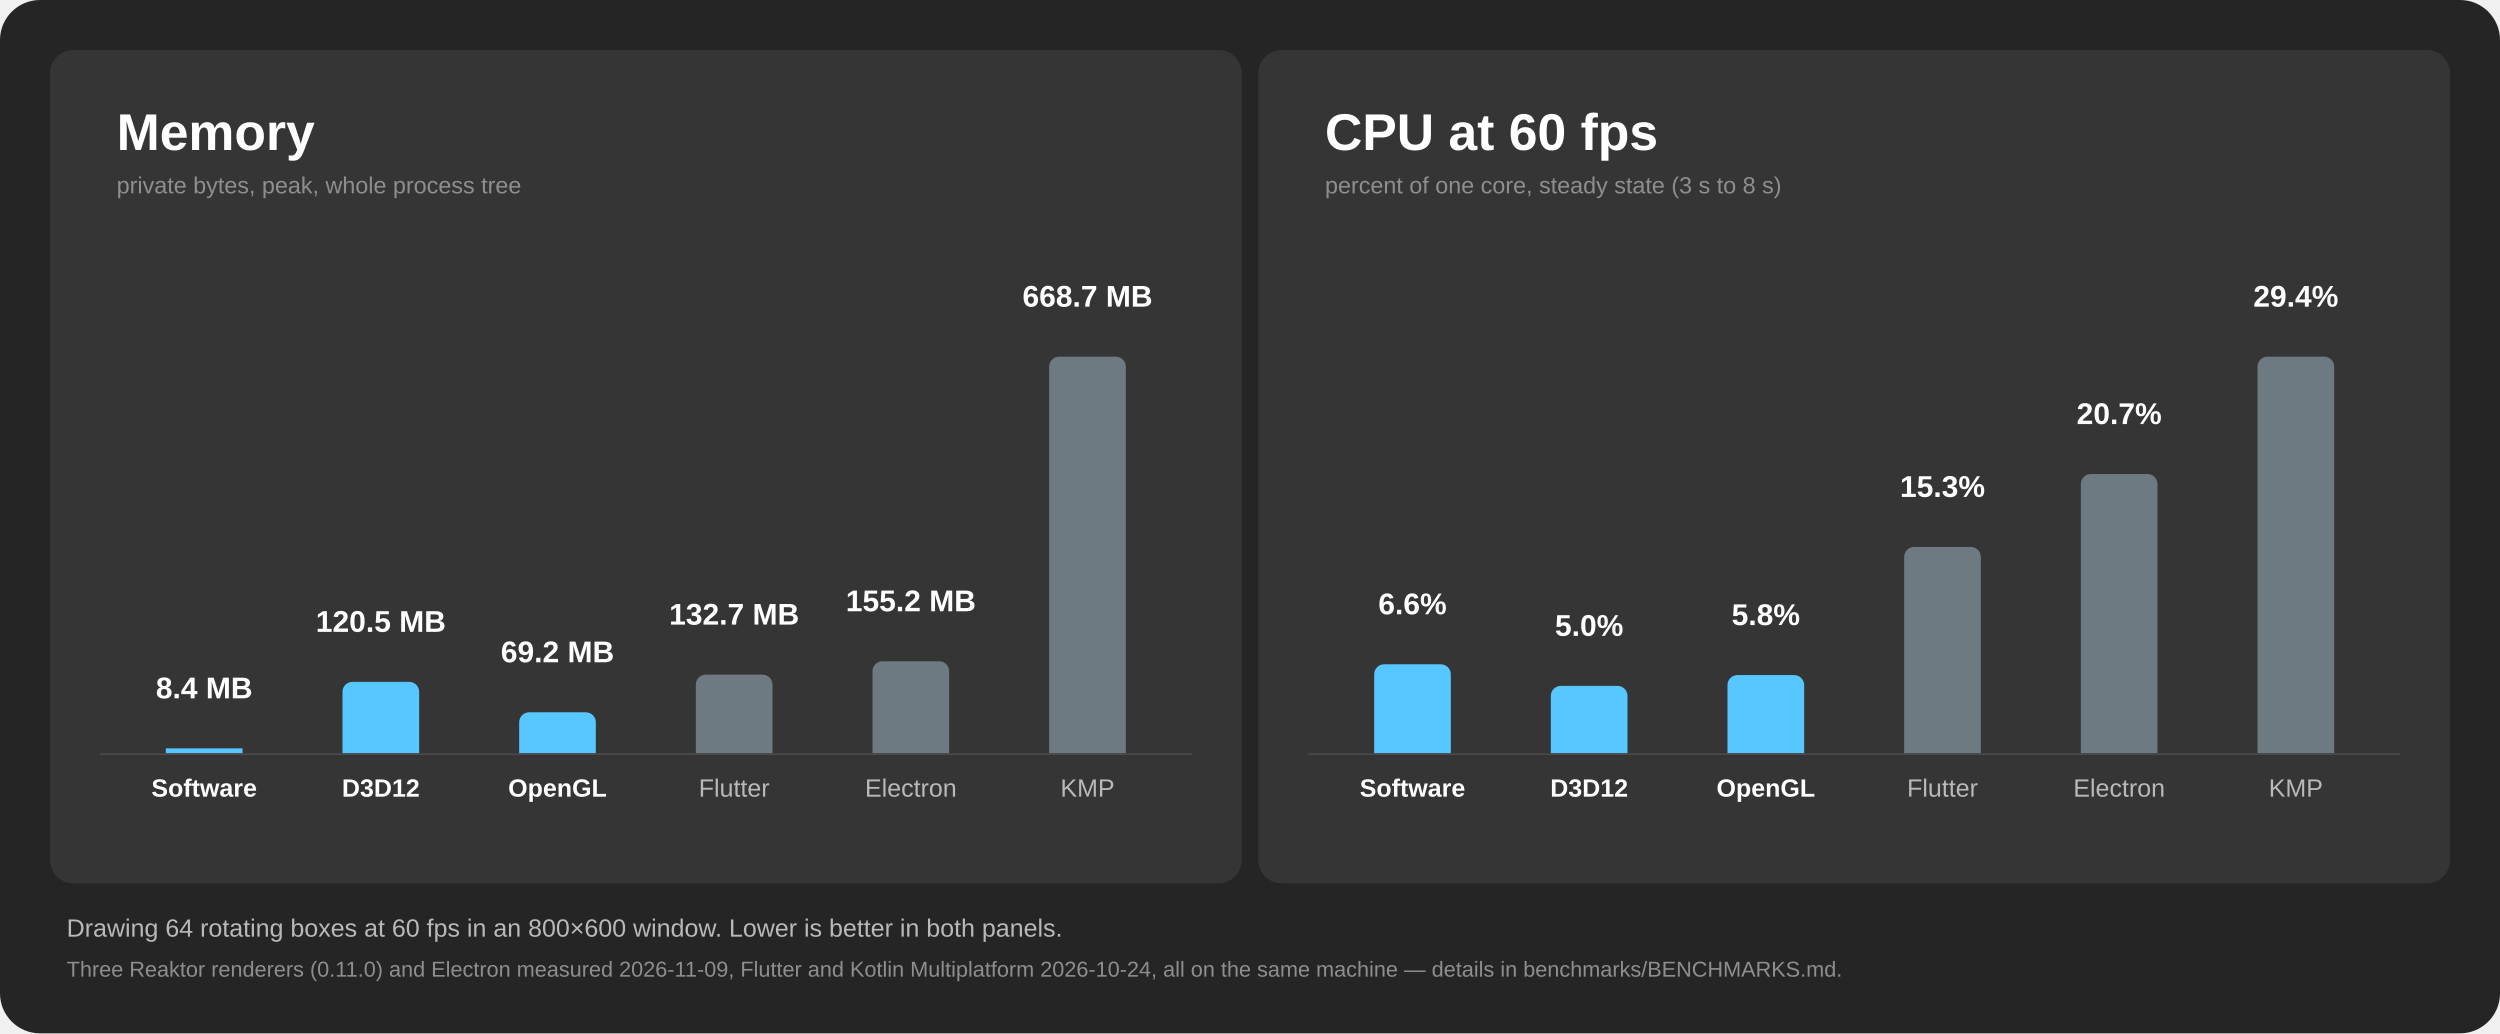
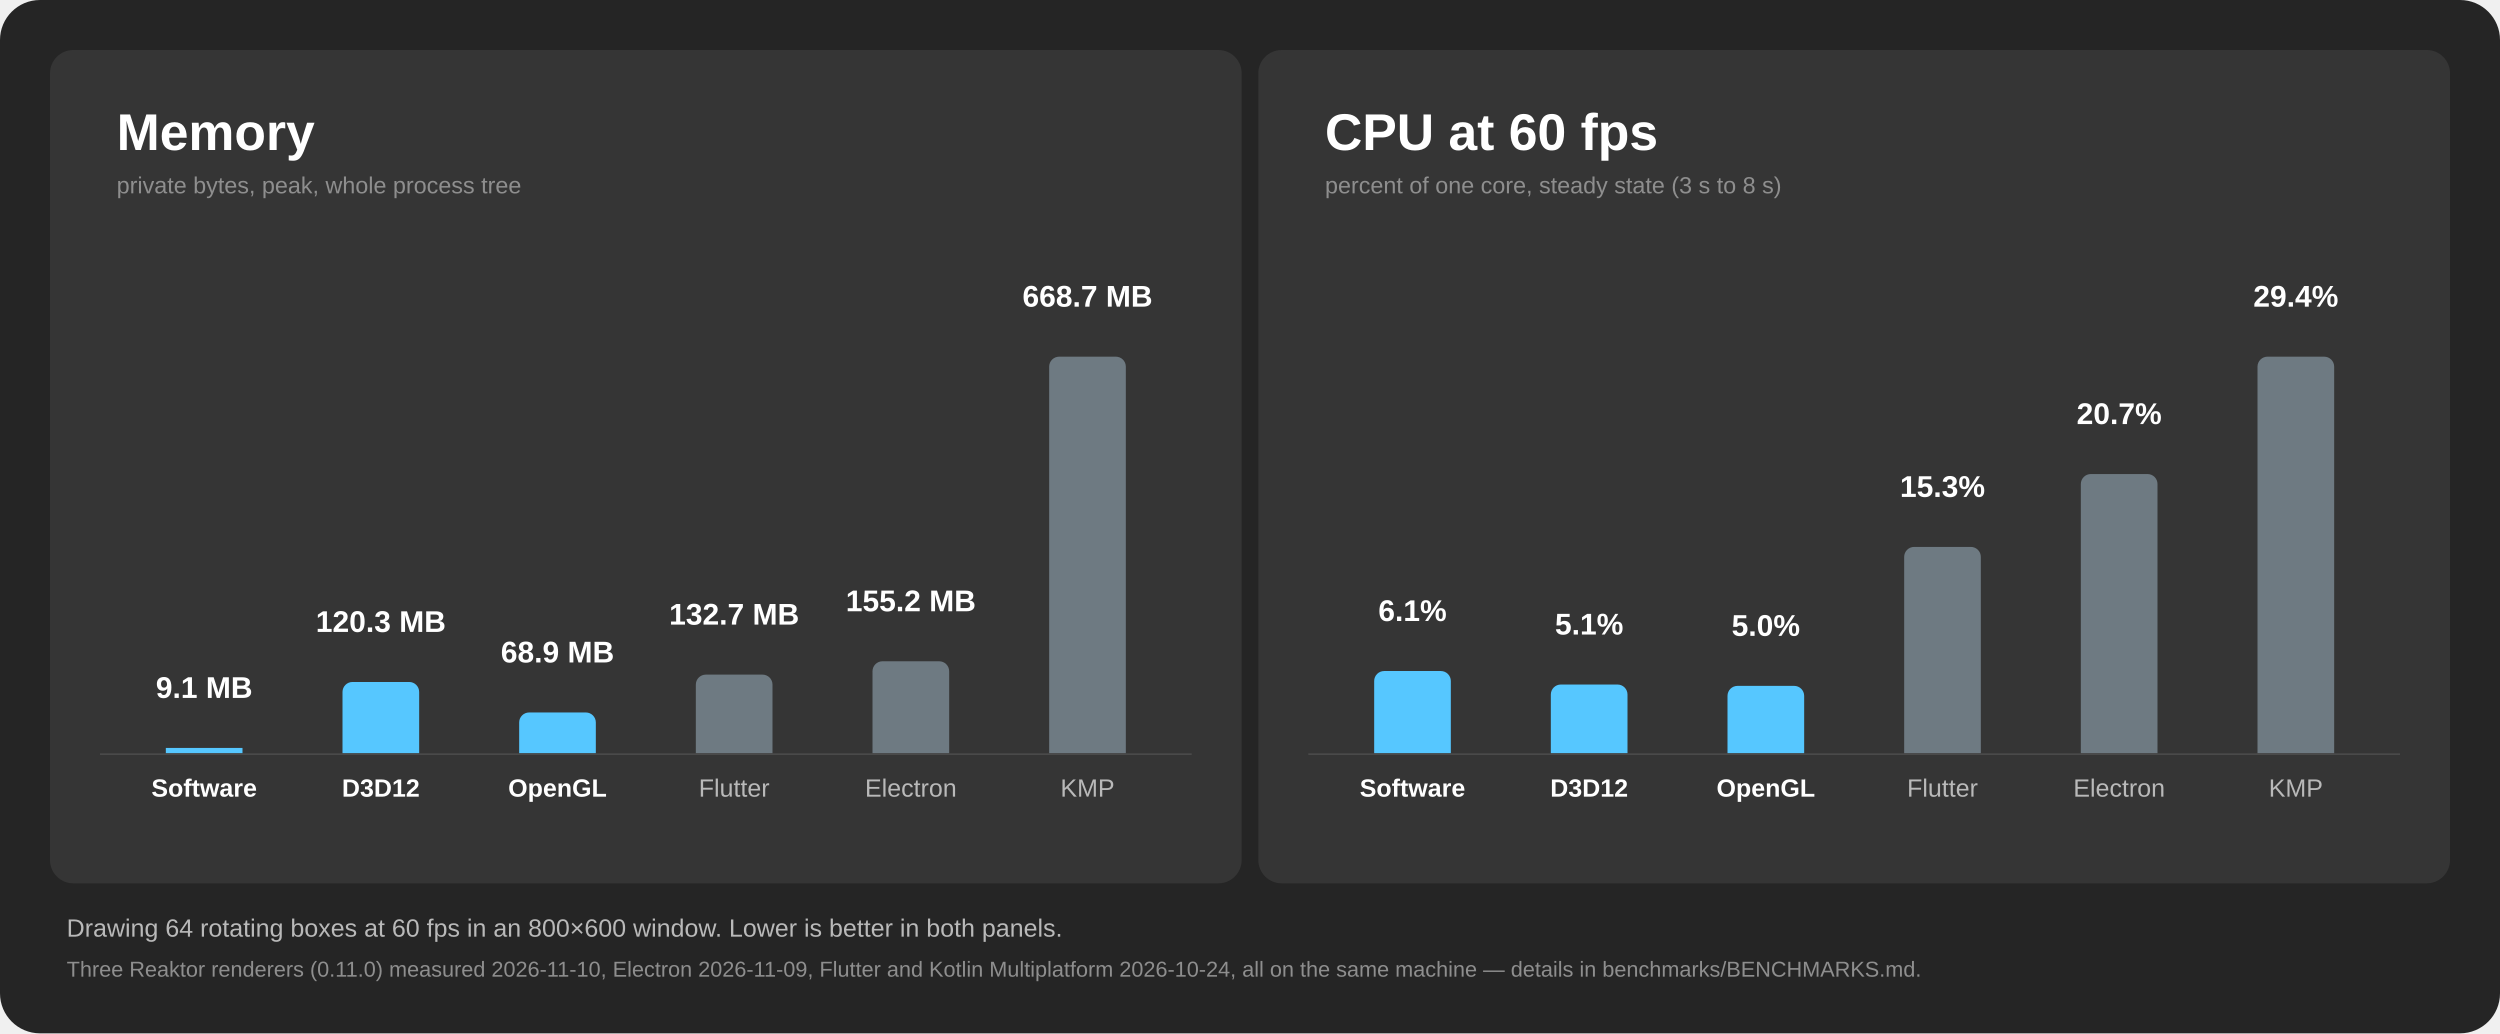
<svg xmlns="http://www.w3.org/2000/svg" width="1500" height="620" viewBox="0 0 1500 620">
  <rect width="1500" height="620" rx="24" fill="#252525" />
  <rect x="30" y="30" width="715" height="500" rx="14" fill="#353535" />
  <text x="70" y="90" font-family="Segoe UI, -apple-system, Helvetica Neue, Arial, sans-serif" font-size="31" font-weight="600" fill="#ffffff">Memory</text>
  <text x="70" y="116" font-family="Segoe UI, -apple-system, Helvetica Neue, Arial, sans-serif" font-size="14" fill="#8e8e8e">private bytes, peak, whole process tree</text>
-   <rect x="99.5" y="449.01" width="46" height="2.99" fill="#56c7ff" />
-   <text x="122.5" y="419.01" text-anchor="middle" font-family="Segoe UI, -apple-system, Helvetica Neue, Arial, sans-serif" font-size="18" font-weight="600" fill="#ffffff">8.4 MB</text>
+   <rect x="99.5" y="448.761" width="46" height="3.239" fill="#56c7ff" />
+   <text x="122.5" y="418.761" text-anchor="middle" font-family="Segoe UI, -apple-system, Helvetica Neue, Arial, sans-serif" font-size="18" font-weight="600" fill="#ffffff">9.1 MB</text>
  <text x="122.5" y="478" text-anchor="middle" font-family="Segoe UI, -apple-system, Helvetica Neue, Arial, sans-serif" font-size="15" font-weight="600" fill="#ffffff">Software</text>
-   <path d="M205.5 452 v-36.888 a6 6 0 0 1 6 -6 h34 a6 6 0 0 1 6 6 v36.888 z" fill="#56c7ff" />
-   <text x="228.5" y="379.112" text-anchor="middle" font-family="Segoe UI, -apple-system, Helvetica Neue, Arial, sans-serif" font-size="18" font-weight="600" fill="#ffffff">120.5 MB</text>
+   <path d="M205.5 452 v-36.816 a6 6 0 0 1 6 -6 h34 a6 6 0 0 1 6 6 v36.816 z" fill="#56c7ff" />
+   <text x="228.5" y="379.183" text-anchor="middle" font-family="Segoe UI, -apple-system, Helvetica Neue, Arial, sans-serif" font-size="18" font-weight="600" fill="#ffffff">120.3 MB</text>
  <text x="228.5" y="478" text-anchor="middle" font-family="Segoe UI, -apple-system, Helvetica Neue, Arial, sans-serif" font-size="15" font-weight="600" fill="#ffffff">D3D12</text>
-   <path d="M311.5 452 v-18.629 a6 6 0 0 1 6 -6 h34 a6 6 0 0 1 6 6 v18.629 z" fill="#56c7ff" />
-   <text x="334.5" y="397.371" text-anchor="middle" font-family="Segoe UI, -apple-system, Helvetica Neue, Arial, sans-serif" font-size="18" font-weight="600" fill="#ffffff">69.2 MB</text>
+   <path d="M311.5 452 v-18.523 a6 6 0 0 1 6 -6 h34 a6 6 0 0 1 6 6 v18.523 z" fill="#56c7ff" />
+   <text x="334.5" y="397.477" text-anchor="middle" font-family="Segoe UI, -apple-system, Helvetica Neue, Arial, sans-serif" font-size="18" font-weight="600" fill="#ffffff">68.9 MB</text>
  <text x="334.5" y="478" text-anchor="middle" font-family="Segoe UI, -apple-system, Helvetica Neue, Arial, sans-serif" font-size="15" font-weight="600" fill="#ffffff">OpenGL</text>
  <path d="M417.5 452 v-41.23 a6 6 0 0 1 6 -6 h34 a6 6 0 0 1 6 6 v41.23 z" fill="#6e7a82" />
  <text x="440.5" y="374.77" text-anchor="middle" font-family="Segoe UI, -apple-system, Helvetica Neue, Arial, sans-serif" font-size="18" font-weight="600" fill="#ffffff">132.7 MB</text>
  <text x="440.5" y="478" text-anchor="middle" font-family="Segoe UI, -apple-system, Helvetica Neue, Arial, sans-serif" font-size="15" font-weight="400" fill="#b9b9b9">Flutter</text>
  <path d="M523.5 452 v-49.238 a6 6 0 0 1 6 -6 h34 a6 6 0 0 1 6 6 v49.238 z" fill="#6e7a82" />
  <text x="546.5" y="366.762" text-anchor="middle" font-family="Segoe UI, -apple-system, Helvetica Neue, Arial, sans-serif" font-size="18" font-weight="600" fill="#ffffff">155.2 MB</text>
  <text x="546.5" y="478" text-anchor="middle" font-family="Segoe UI, -apple-system, Helvetica Neue, Arial, sans-serif" font-size="15" font-weight="400" fill="#b9b9b9">Electron</text>
  <path d="M629.5 452 v-232 a6 6 0 0 1 6 -6 h34 a6 6 0 0 1 6 6 v232 z" fill="#6e7a82" />
  <text x="652.5" y="184" text-anchor="middle" font-family="Segoe UI, -apple-system, Helvetica Neue, Arial, sans-serif" font-size="18" font-weight="600" fill="#ffffff">668.7 MB</text>
  <text x="652.5" y="478" text-anchor="middle" font-family="Segoe UI, -apple-system, Helvetica Neue, Arial, sans-serif" font-size="15" font-weight="400" fill="#b9b9b9">KMP</text>
  <line x1="60" y1="452.5" x2="715" y2="452.5" stroke="#4a4a4a" stroke-width="1" />
  <rect x="755" y="30" width="715" height="500" rx="14" fill="#353535" />
  <text x="795" y="90" font-family="Segoe UI, -apple-system, Helvetica Neue, Arial, sans-serif" font-size="31" font-weight="600" fill="#ffffff">CPU at 60 fps</text>
  <text x="795" y="116" font-family="Segoe UI, -apple-system, Helvetica Neue, Arial, sans-serif" font-size="14" fill="#8e8e8e">percent of one core, steady state (3 s to 8 s)</text>
-   <path d="M824.5 452 v-47.429 a6 6 0 0 1 6 -6 h34 a6 6 0 0 1 6 6 v47.429 z" fill="#56c7ff" />
-   <text x="847.5" y="368.571" text-anchor="middle" font-family="Segoe UI, -apple-system, Helvetica Neue, Arial, sans-serif" font-size="18" font-weight="600" fill="#ffffff">6.6%</text>
+   <path d="M824.5 452 v-43.381 a6 6 0 0 1 6 -6 h34 a6 6 0 0 1 6 6 v43.381 z" fill="#56c7ff" />
+   <text x="847.5" y="372.619" text-anchor="middle" font-family="Segoe UI, -apple-system, Helvetica Neue, Arial, sans-serif" font-size="18" font-weight="600" fill="#ffffff">6.1%</text>
  <text x="847.5" y="478" text-anchor="middle" font-family="Segoe UI, -apple-system, Helvetica Neue, Arial, sans-serif" font-size="15" font-weight="600" fill="#ffffff">Software</text>
-   <path d="M930.5 452 v-34.476 a6 6 0 0 1 6 -6 h34 a6 6 0 0 1 6 6 v34.476 z" fill="#56c7ff" />
-   <text x="953.5" y="381.524" text-anchor="middle" font-family="Segoe UI, -apple-system, Helvetica Neue, Arial, sans-serif" font-size="18" font-weight="600" fill="#ffffff">5.0%</text>
+   <path d="M930.5 452 v-35.286 a6 6 0 0 1 6 -6 h34 a6 6 0 0 1 6 6 v35.286 z" fill="#56c7ff" />
+   <text x="953.5" y="380.714" text-anchor="middle" font-family="Segoe UI, -apple-system, Helvetica Neue, Arial, sans-serif" font-size="18" font-weight="600" fill="#ffffff">5.1%</text>
  <text x="953.5" y="478" text-anchor="middle" font-family="Segoe UI, -apple-system, Helvetica Neue, Arial, sans-serif" font-size="15" font-weight="600" fill="#ffffff">D3D12</text>
-   <path d="M1036.5 452 v-40.952 a6 6 0 0 1 6 -6 h34 a6 6 0 0 1 6 6 v40.952 z" fill="#56c7ff" />
-   <text x="1059.5" y="375.048" text-anchor="middle" font-family="Segoe UI, -apple-system, Helvetica Neue, Arial, sans-serif" font-size="18" font-weight="600" fill="#ffffff">5.8%</text>
+   <path d="M1036.5 452 v-34.476 a6 6 0 0 1 6 -6 h34 a6 6 0 0 1 6 6 v34.476 z" fill="#56c7ff" />
+   <text x="1059.5" y="381.524" text-anchor="middle" font-family="Segoe UI, -apple-system, Helvetica Neue, Arial, sans-serif" font-size="18" font-weight="600" fill="#ffffff">5.0%</text>
  <text x="1059.5" y="478" text-anchor="middle" font-family="Segoe UI, -apple-system, Helvetica Neue, Arial, sans-serif" font-size="15" font-weight="600" fill="#ffffff">OpenGL</text>
  <path d="M1142.5 452 v-117.857 a6 6 0 0 1 6 -6 h34 a6 6 0 0 1 6 6 v117.857 z" fill="#6e7a82" />
  <text x="1165.5" y="298.143" text-anchor="middle" font-family="Segoe UI, -apple-system, Helvetica Neue, Arial, sans-serif" font-size="18" font-weight="600" fill="#ffffff">15.3%</text>
  <text x="1165.5" y="478" text-anchor="middle" font-family="Segoe UI, -apple-system, Helvetica Neue, Arial, sans-serif" font-size="15" font-weight="400" fill="#b9b9b9">Flutter</text>
  <path d="M1248.5 452 v-161.571 a6 6 0 0 1 6 -6 h34 a6 6 0 0 1 6 6 v161.571 z" fill="#6e7a82" />
  <text x="1271.5" y="254.429" text-anchor="middle" font-family="Segoe UI, -apple-system, Helvetica Neue, Arial, sans-serif" font-size="18" font-weight="600" fill="#ffffff">20.7%</text>
  <text x="1271.5" y="478" text-anchor="middle" font-family="Segoe UI, -apple-system, Helvetica Neue, Arial, sans-serif" font-size="15" font-weight="400" fill="#b9b9b9">Electron</text>
  <path d="M1354.5 452 v-232 a6 6 0 0 1 6 -6 h34 a6 6 0 0 1 6 6 v232 z" fill="#6e7a82" />
  <text x="1377.5" y="184" text-anchor="middle" font-family="Segoe UI, -apple-system, Helvetica Neue, Arial, sans-serif" font-size="18" font-weight="600" fill="#ffffff">29.4%</text>
  <text x="1377.5" y="478" text-anchor="middle" font-family="Segoe UI, -apple-system, Helvetica Neue, Arial, sans-serif" font-size="15" font-weight="400" fill="#b9b9b9">KMP</text>
  <line x1="785" y1="452.5" x2="1440" y2="452.5" stroke="#4a4a4a" stroke-width="1" />
  <text x="40" y="562" font-family="Segoe UI, -apple-system, Helvetica Neue, Arial, sans-serif" font-size="15" fill="#b9b9b9">Drawing 64 rotating boxes at 60 fps in an 800×600 window. Lower is better in both panels.</text>
-   <text x="40" y="586" font-family="Segoe UI, -apple-system, Helvetica Neue, Arial, sans-serif" font-size="13" fill="#8e8e8e">Three Reaktor renderers (0.11.0) and Electron measured 2026-11-09, Flutter and Kotlin Multiplatform 2026-10-24, all on the same machine — details in benchmarks/BENCHMARKS.md.</text>
+   <text x="40" y="586" font-family="Segoe UI, -apple-system, Helvetica Neue, Arial, sans-serif" font-size="13" fill="#8e8e8e">Three Reaktor renderers (0.11.0) measured 2026-11-10, Electron 2026-11-09, Flutter and Kotlin Multiplatform 2026-10-24, all on the same machine — details in benchmarks/BENCHMARKS.md.</text>
</svg>
